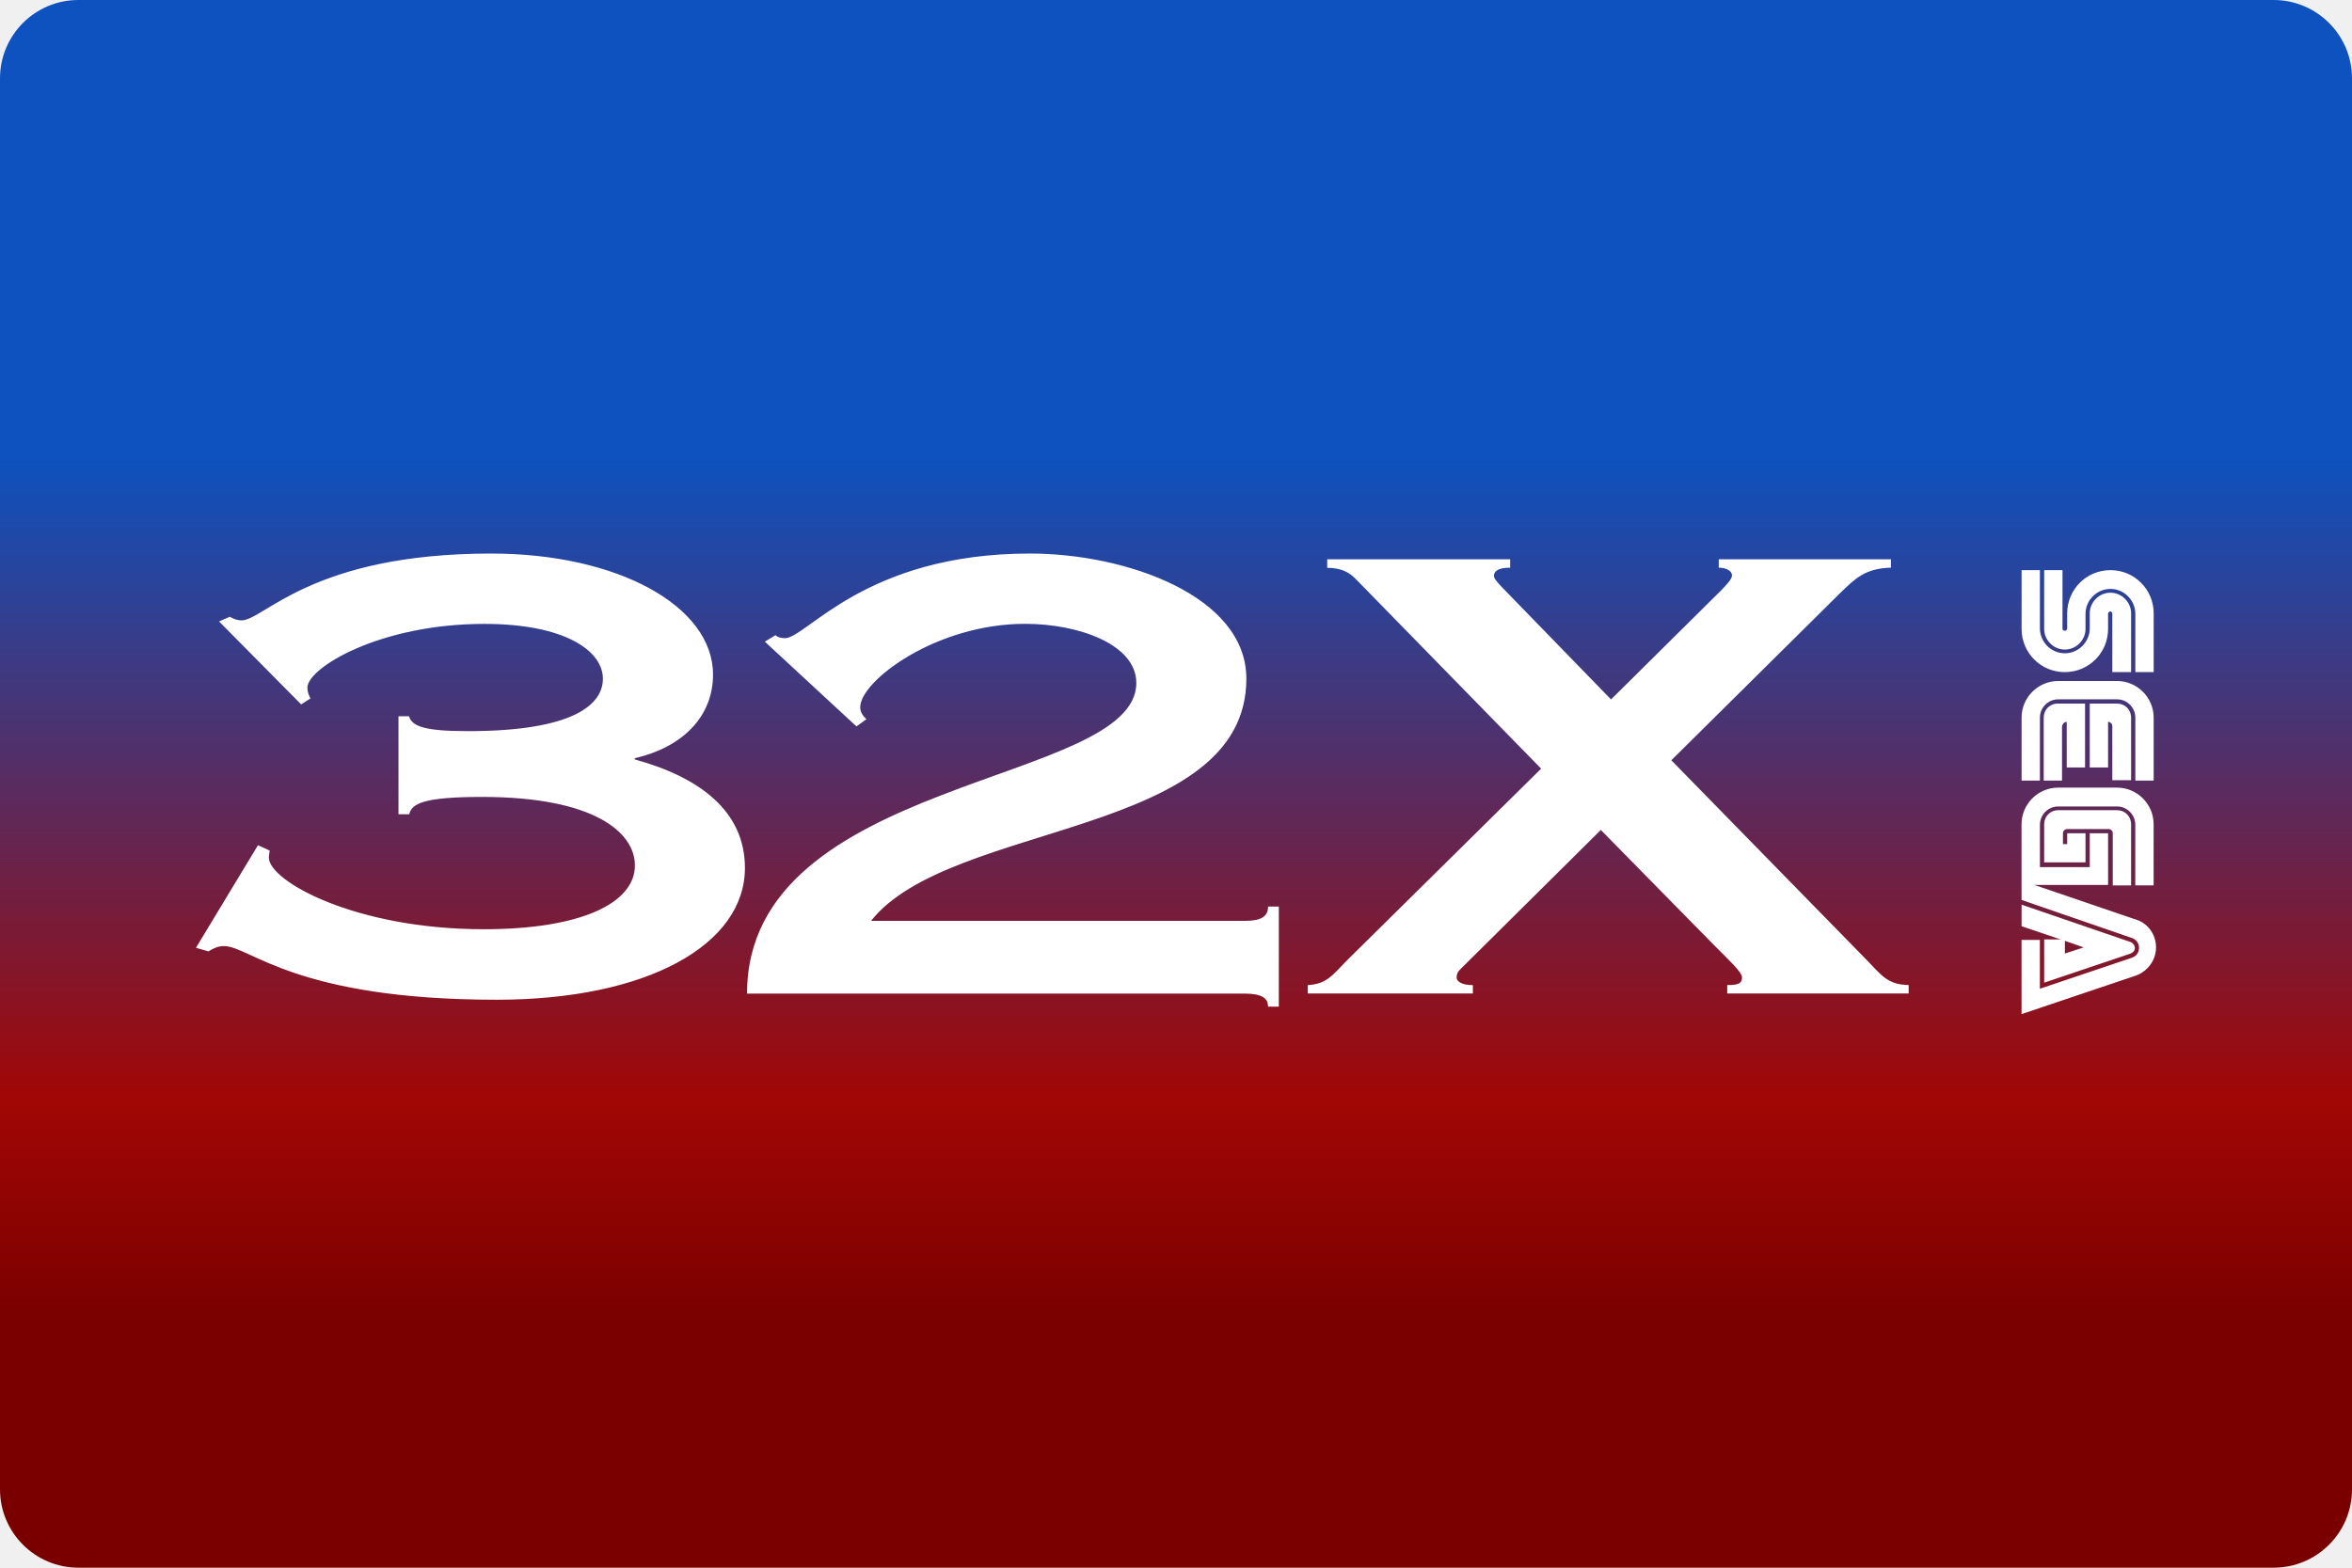
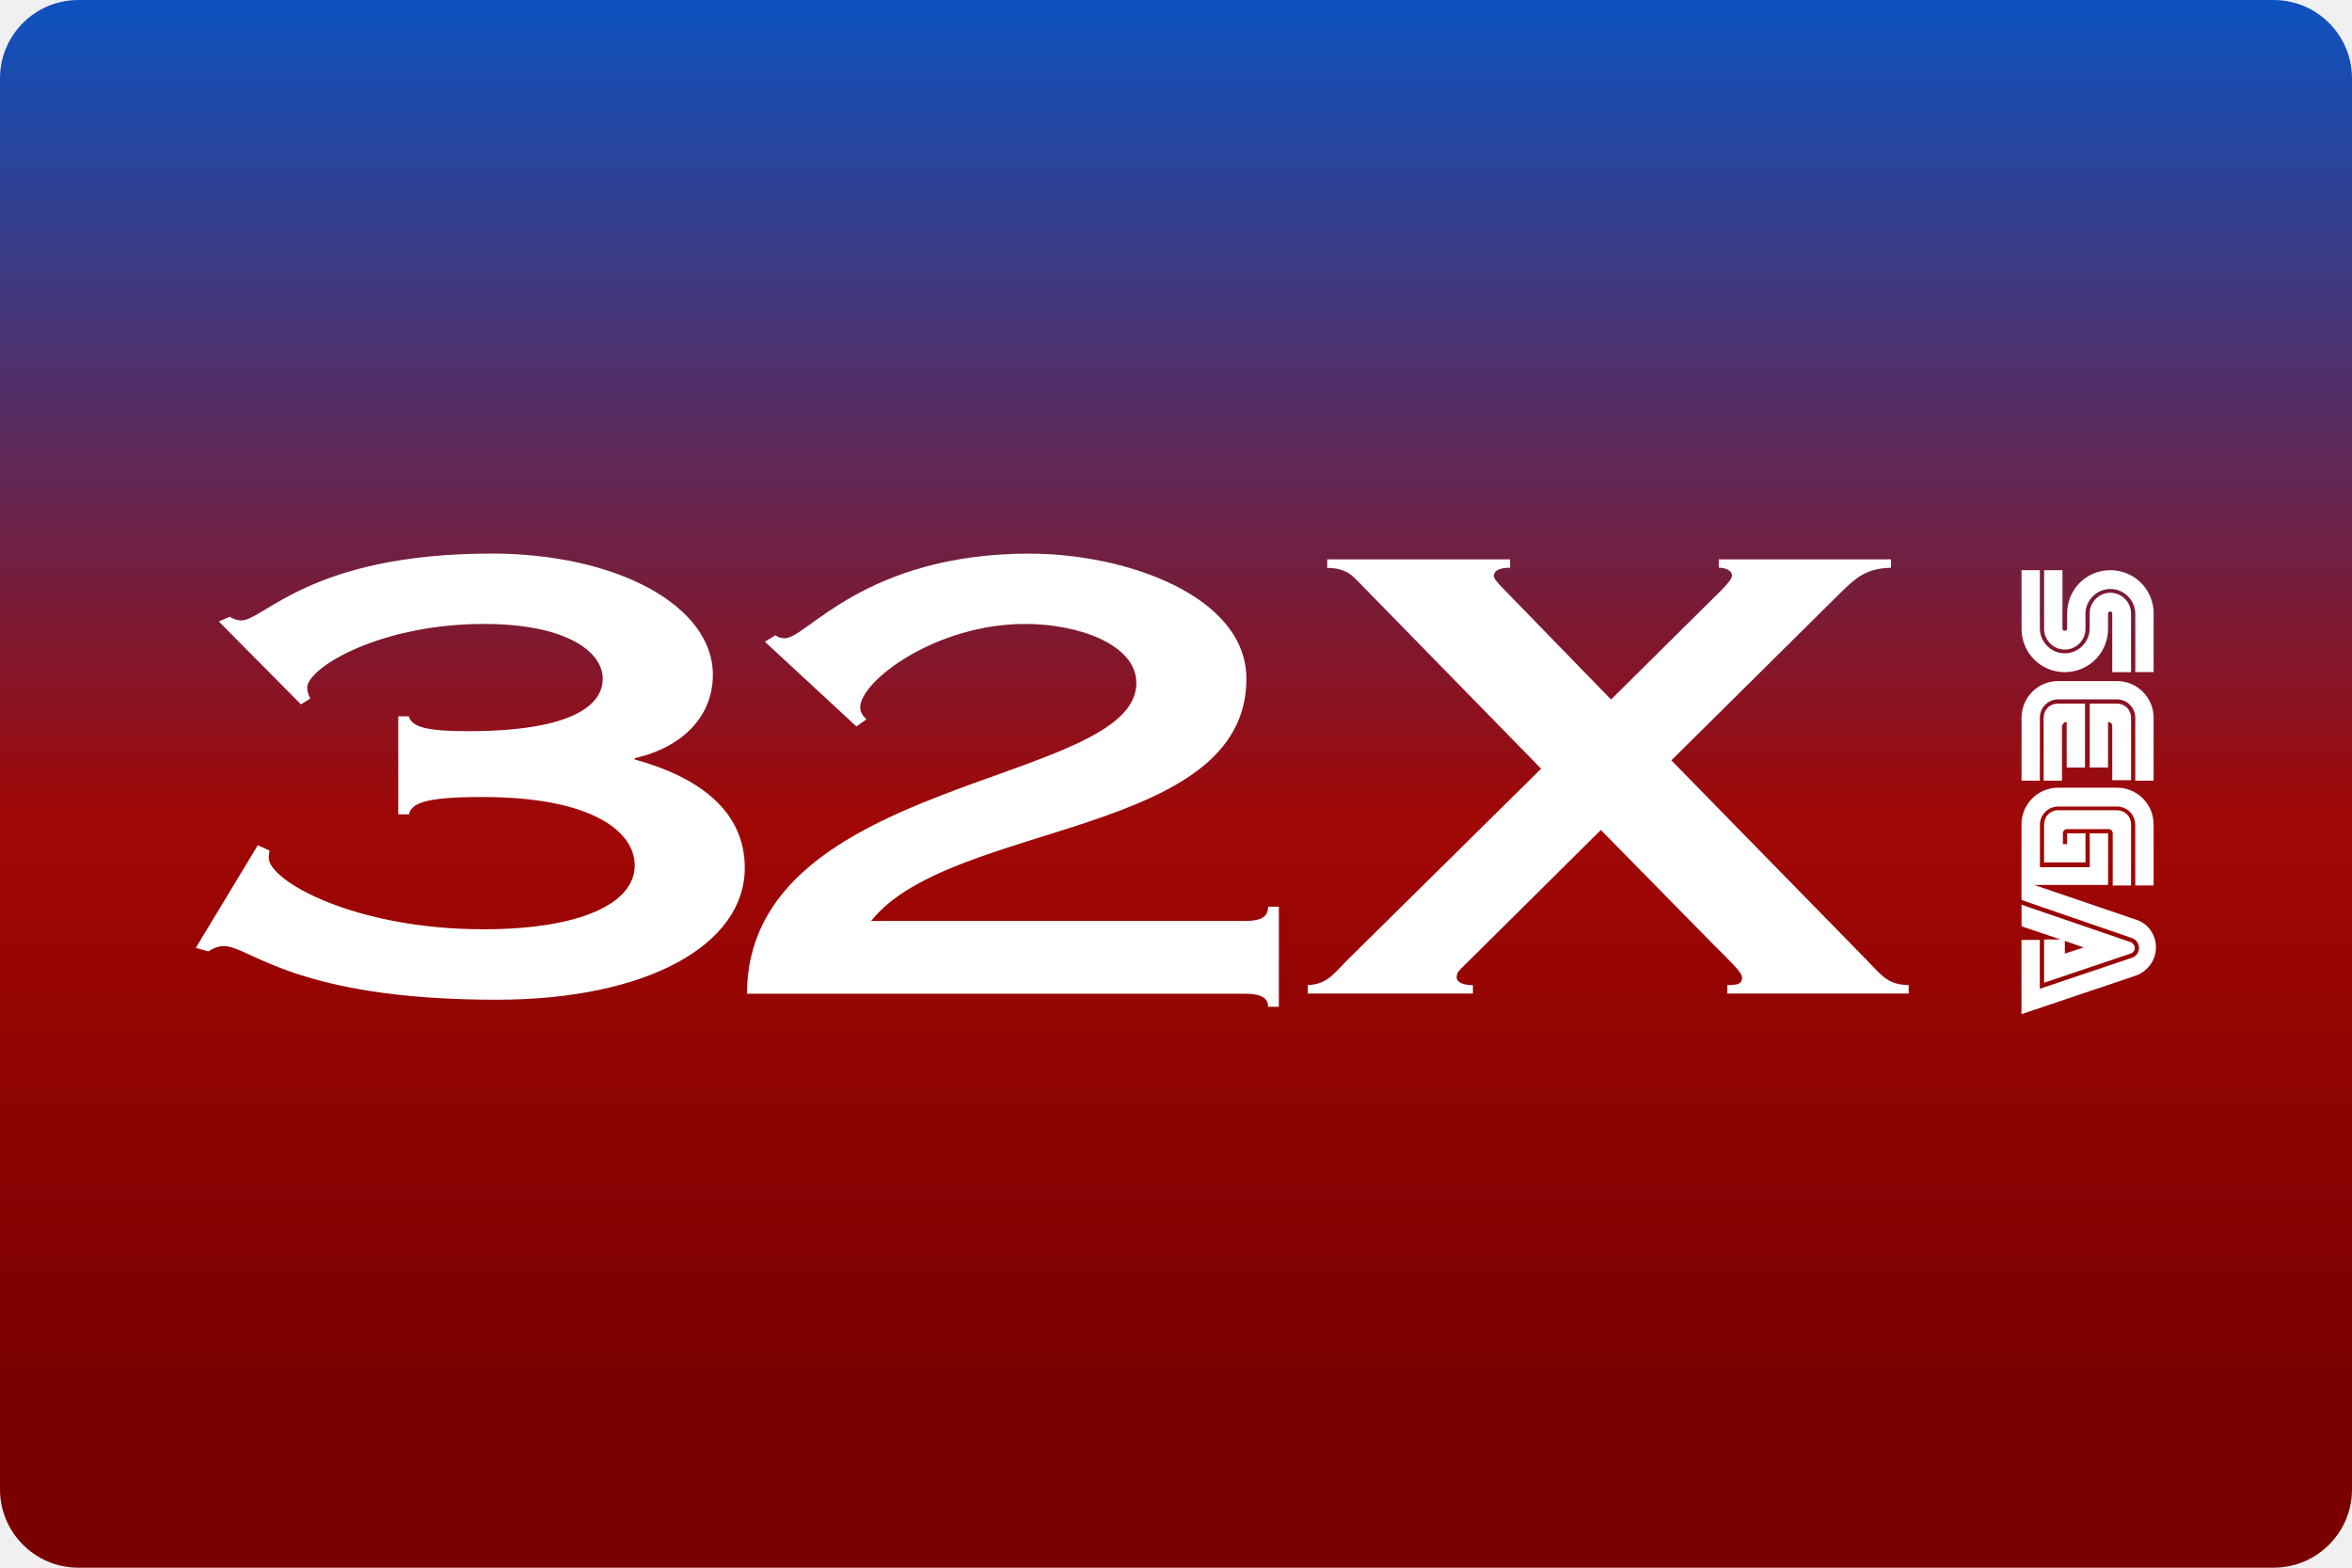
<svg xmlns="http://www.w3.org/2000/svg" width="480" height="320" version="1.1" viewBox="0 0 480 320" xml:space="preserve">
  <defs>
-     <linearGradient id="a" x1="59.475" x2="59.475" y1="71.438" y2="24.654" gradientTransform="scale(3.7795)" gradientUnits="userSpaceOnUse">
+     <linearGradient id="a" x1="59.47" x2="59.47" y1="74.29" gradientTransform="scale(3.78)" gradientUnits="userSpaceOnUse">
      <stop stop-color="#7a0000" offset="0" />
-       <stop stop-color="#a10705" offset=".259" />
+       <stop stop-color="#a10705" offset=".4" />
      <stop stop-color="#0d52bf" offset="1" />
    </linearGradient>
  </defs>
  <rect width="480" height="320" ry="16" fill="url(#a)" />
-   <path d="m100.24 112.99c-36.718 0-46.365 13.641-50.949 13.641-0.959 0-1.762-0.365-2.387-0.74l-2.199 0.959 16.756 16.932 1.895-1.209c-0.313-0.615-0.625-1.366-0.625-2.199 0-4.032 14.734-13.023 36.094-13.023 16.619 0 24.215 5.573 24.215 11.189 0 5.21-5.867 10.701-27.539 10.701-8.867 0-11.41-0.97-12.035-3.043h-2.144v20.006h2.197c0.5-2.199 3.011-3.533 14.889-3.533 22.943-1e-5 31.166 7.285 31.166 13.984 0 7.658-10.911 13.023-30.854 13.023-26.298 0-43.844-9.867-43.844-14.607 0-0.625 0.156-1.084 0.156-1.459l-2.387-1.084-12.648 20.932 2.531 0.74c0.969-0.583 1.897-1.084 3.168-1.084 5.366 0 14.389 10.951 55.691 10.951 30.695 0 50.639-11.221 50.639-26.912 0-11.534-9.179-18.485-22.484-22.143v-0.25c10.117-2.324 15.973-8.773 15.973-17.057 0-14.014-19.475-24.715-45.273-24.715zm109.96 0c-33.707 0-45.575 17.275-50.014 17.275-0.938 0-1.584-0.25-1.897-0.625l-2.199 1.334 18.693 17.297 2.043-1.459c-0.646-0.615-1.272-1.366-1.272-2.449 0-5.366 15.504-17.057 33.707-17.025 10.763 0 22.641 4.158 22.641 12.066 0 20.933-79.447 18.974-79.447 63.412h101.59c3.47 0 4.742 0.959 4.742 2.668h2.197v-20.434h-2.197c0 1.959-1.272 2.918-4.742 2.918h-76.279c16.16-20.464 76.592-17.057 76.592-49.43 0-16.9-24.526-25.549-44.156-25.549zm60.66 1.178v1.74c3.938 0 5.368 1.834 6.326 2.793l37.332 38.197-39.562 39.072c-3.011 3.042-4.095 4.865-8.064 5.115v1.709h33.695v-1.709c-2.042 0-3.312-0.623-3.312-1.582 0-1.115 0.625-1.491 1.428-2.324l27.996-27.768 23.1 23.506c3.011 3.042 5.711 5.491 5.711 6.574 0 1.209-0.626 1.584-3.012 1.584v1.709h37.02v-1.709c-4.272-0.125-5.387-1.833-8.555-5.115l-39.875-40.771 34.52-34.197c3.011-2.917 5.085-4.99 10.295-5.115v-1.709h-35.135v1.699c1.427 0 2.699 0.625 2.699 1.584 0 0.719-0.926 1.707-2.197 3.041l-22.486 22.277-21.516-22.141c-1.584-1.584-2.387-2.543-2.387-3.043 0-1.209 1.272-1.709 3.314-1.709v-1.709h-37.334zm141.71 2.209v11.992c0 4.887 3.927 8.826 8.824 8.826 4.887 0 8.826-3.929 8.826-8.826v-3.072c0-0.292 0.187-0.48 0.479-0.48 0.198 0 0.385 0.189 0.385 0.387v11.992h3.836v-11.992c0-2.303-1.918-4.221-4.221-4.221-2.303 0-4.219 1.918-4.219 4.221v3.062c0 2.782-2.304 5.084-5.086 5.084s-5.084-2.302-5.084-5.084v-11.889h-3.74zm4.606 0v11.992c0 2.303 1.916 4.221 4.219 4.221s4.221-1.918 4.221-4.221v-3.072c0-2.782 2.302-5.086 5.084-5.086 2.782 0 5.084 2.304 5.084 5.086v11.889h3.742v-11.982c0-4.887-3.929-8.826-8.826-8.826-4.897 0-8.824 3.929-8.824 8.826v3.062c0 0.292-0.189 0.479-0.48 0.479s-0.479-0.187-0.479-0.385v-11.982h-3.74zm2.875 22.631c-4.126 0-7.481 3.356-7.481 7.482v12.846h3.74v-12.846c0-2.115 1.729-3.742 3.74-3.742h11.992c2.115 0 3.74 1.731 3.74 3.742v12.846h3.742v-12.846c0-4.126-3.356-7.482-7.482-7.482h-11.992zm-0.094 4.606c-1.636 0-2.875 1.252-2.875 2.877v12.846h3.74v-11.117c0.094-0.479 0.48-0.865 0.959-0.865v9.305h3.74v-13.045h-5.564zm6.523 0v13.045h3.74v-9.305c0.479 0 0.863 0.386 0.863 0.865v11.035h3.836v-12.764c0-1.636-1.252-2.877-2.877-2.877h-5.562zm-6.439 17.16c-4.126 0-7.482 3.356-7.482 7.482v15.441l22.537 7.773c0.865 0.292 1.439 1.051 1.439 2.01s-0.575 1.73-1.439 2.012l-18.795 6.334v-9.971h-3.742v15.15l23.037-7.764c2.49-0.771 4.408-3.063 4.408-5.856 0-2.782-1.824-5.085-4.314-5.752l-20.525-7.002h15.057v-10.543h-3.74v6.908h-10.17v-8.639c0-2.115 1.729-3.74 3.74-3.74h11.982c2.115 0 3.74 1.729 3.74 3.74v12.367h3.74v-12.471c0-4.126-3.354-7.482-7.481-7.482h-11.992zm0.01 4.606c-1.636 0-2.875 1.252-2.875 2.877v7.771h8.439v-5.938h-3.74v2.209h-0.865v-2.209c0-0.479 0.386-0.865 0.865-0.865h8.44c0.479 0 0.863 0.386 0.863 0.865v10.648h3.742v-12.482c0-1.636-1.252-2.877-2.877-2.877h-11.992zm-7.481 19.277v4.406l7.959 2.689h-3.353v0.104 8.73l17.65-5.949c0.479-0.188 0.863-0.573 0.863-1.156 0-0.479-0.384-0.958-0.77-1.156l-22.35-7.668zm8.836 7.387 3.834 1.344-3.834 1.25v-2.594z" fill="#fff" />
+   <path d="m100.2 113c-36.72 0-46.36 13.64-50.95 13.64-0.959 0-1.762-0.365-2.387-0.74l-2.199 0.959 16.76 16.93 1.894-1.209c-0.313-0.615-0.625-1.366-0.625-2.199 0-4.032 14.73-13.02 36.09-13.02 16.62 0 24.22 5.573 24.22 11.19 0 5.21-5.867 10.7-27.54 10.7-8.867 0-11.41-0.97-12.04-3.043h-2.144v20.01h2.197c0.5-2.198 3.011-3.533 14.89-3.533 22.94-1e-5 31.17 7.285 31.17 13.98 0 7.658-10.91 13.02-30.85 13.02-26.3 0-43.84-9.867-43.84-14.61 0-0.625 0.156-1.084 0.156-1.459l-2.387-1.084-12.65 20.93 2.531 0.74c0.969-0.584 1.897-1.084 3.168-1.084 5.366 0 14.39 10.95 55.69 10.95 30.7 0 50.64-11.22 50.64-26.91 0-11.53-9.179-18.48-22.48-22.14v-0.25c10.12-2.324 15.97-8.773 15.97-17.06 0-14.01-19.48-24.72-45.27-24.72zm110 0c-33.71 0-45.58 17.28-50.01 17.28-0.938 0-1.584-0.25-1.896-0.625l-2.199 1.334 18.69 17.3 2.043-1.459c-0.646-0.615-1.272-1.366-1.272-2.449 0-5.366 15.5-17.06 33.71-17.02 10.76 0 22.64 4.158 22.64 12.07 0 20.93-79.45 18.97-79.45 63.41h101.6c3.47 0 4.742 0.959 4.742 2.668h2.197v-20.43h-2.197c0 1.959-1.272 2.918-4.742 2.918h-76.28c16.16-20.46 76.59-17.06 76.59-49.43 0-16.9-24.53-25.55-44.16-25.55zm60.66 1.178v1.74c3.938 0 5.368 1.834 6.326 2.793l37.33 38.2-39.56 39.07c-3.011 3.042-4.095 4.865-8.064 5.115v1.709h33.7v-1.709c-2.042 0-3.312-0.623-3.312-1.582 0-1.115 0.625-1.491 1.428-2.324l28-27.77 23.1 23.51c3.011 3.042 5.711 5.491 5.711 6.574 0 1.209-0.626 1.584-3.012 1.584v1.709h37.02v-1.709c-4.272-0.125-5.387-1.833-8.555-5.115l-39.88-40.77 34.52-34.2c3.011-2.917 5.085-4.99 10.3-5.115v-1.709h-35.14v1.699c1.427 0 2.699 0.625 2.699 1.584 0 0.719-0.926 1.707-2.197 3.041l-22.49 22.28-21.52-22.14c-1.584-1.584-2.387-2.543-2.387-3.043 0-1.209 1.272-1.709 3.314-1.709v-1.709h-37.33zm141.7 2.209v11.99c0 4.887 3.927 8.826 8.824 8.826 4.887 0 8.826-3.929 8.826-8.826v-3.072c0-0.292 0.187-0.48 0.478-0.48 0.198 0 0.385 0.189 0.385 0.387v11.99h3.836v-11.99c0-2.303-1.918-4.221-4.221-4.221s-4.219 1.918-4.219 4.221v3.062c0 2.782-2.304 5.084-5.086 5.084s-5.084-2.302-5.084-5.084v-11.89h-3.74zm4.606 0v11.99c0 2.303 1.916 4.221 4.219 4.221s4.221-1.918 4.221-4.221v-3.072c0-2.782 2.302-5.086 5.084-5.086s5.084 2.304 5.084 5.086v11.89h3.742v-11.98c0-4.887-3.929-8.826-8.826-8.826s-8.824 3.929-8.824 8.826v3.062c0 0.292-0.189 0.478-0.48 0.478s-0.478-0.187-0.478-0.385v-11.98h-3.74zm2.875 22.63c-4.126 0-7.48 3.356-7.48 7.482v12.85h3.74v-12.85c0-2.115 1.729-3.742 3.74-3.742h11.99c2.115 0 3.74 1.731 3.74 3.742v12.85h3.742v-12.85c0-4.126-3.356-7.482-7.482-7.482h-11.99zm-0.094 4.606c-1.636 0-2.875 1.252-2.875 2.877v12.85h3.74v-11.12c0.094-0.479 0.48-0.865 0.959-0.865v9.305h3.74v-13.04h-5.564zm6.523 0v13.04h3.74v-9.305c0.479 0 0.863 0.386 0.863 0.865v11.04h3.836v-12.76c0-1.636-1.252-2.877-2.877-2.877h-5.562zm-6.439 17.16c-4.126 0-7.482 3.356-7.482 7.482v15.44l22.54 7.773c0.865 0.292 1.439 1.051 1.439 2.01s-0.575 1.73-1.439 2.012l-18.8 6.334v-9.971h-3.742v15.15l23.04-7.764c2.49-0.771 4.408-3.063 4.408-5.856 0-2.782-1.824-5.085-4.314-5.752l-20.52-7.002h15.06v-10.54h-3.74v6.908h-10.17v-8.639c0-2.115 1.729-3.74 3.74-3.74h11.98c2.115 0 3.74 1.729 3.74 3.74v12.37h3.74v-12.47c0-4.126-3.354-7.482-7.48-7.482h-11.99zm0.01 4.606c-1.636 0-2.875 1.252-2.875 2.877v7.772h8.439v-5.938h-3.74v2.209h-0.865v-2.209c0-0.479 0.386-0.865 0.865-0.865h8.44c0.479 0 0.863 0.386 0.863 0.865v10.65h3.742v-12.48c0-1.636-1.252-2.877-2.877-2.877h-11.99zm-7.48 19.28v4.406l7.959 2.69h-3.354v8.834l17.65-5.949c0.479-0.188 0.863-0.573 0.863-1.156 0-0.479-0.384-0.958-0.769-1.156l-22.35-7.668zm8.836 7.387 3.834 1.344-3.834 1.25v-2.594z" fill="#fff" />
</svg>
